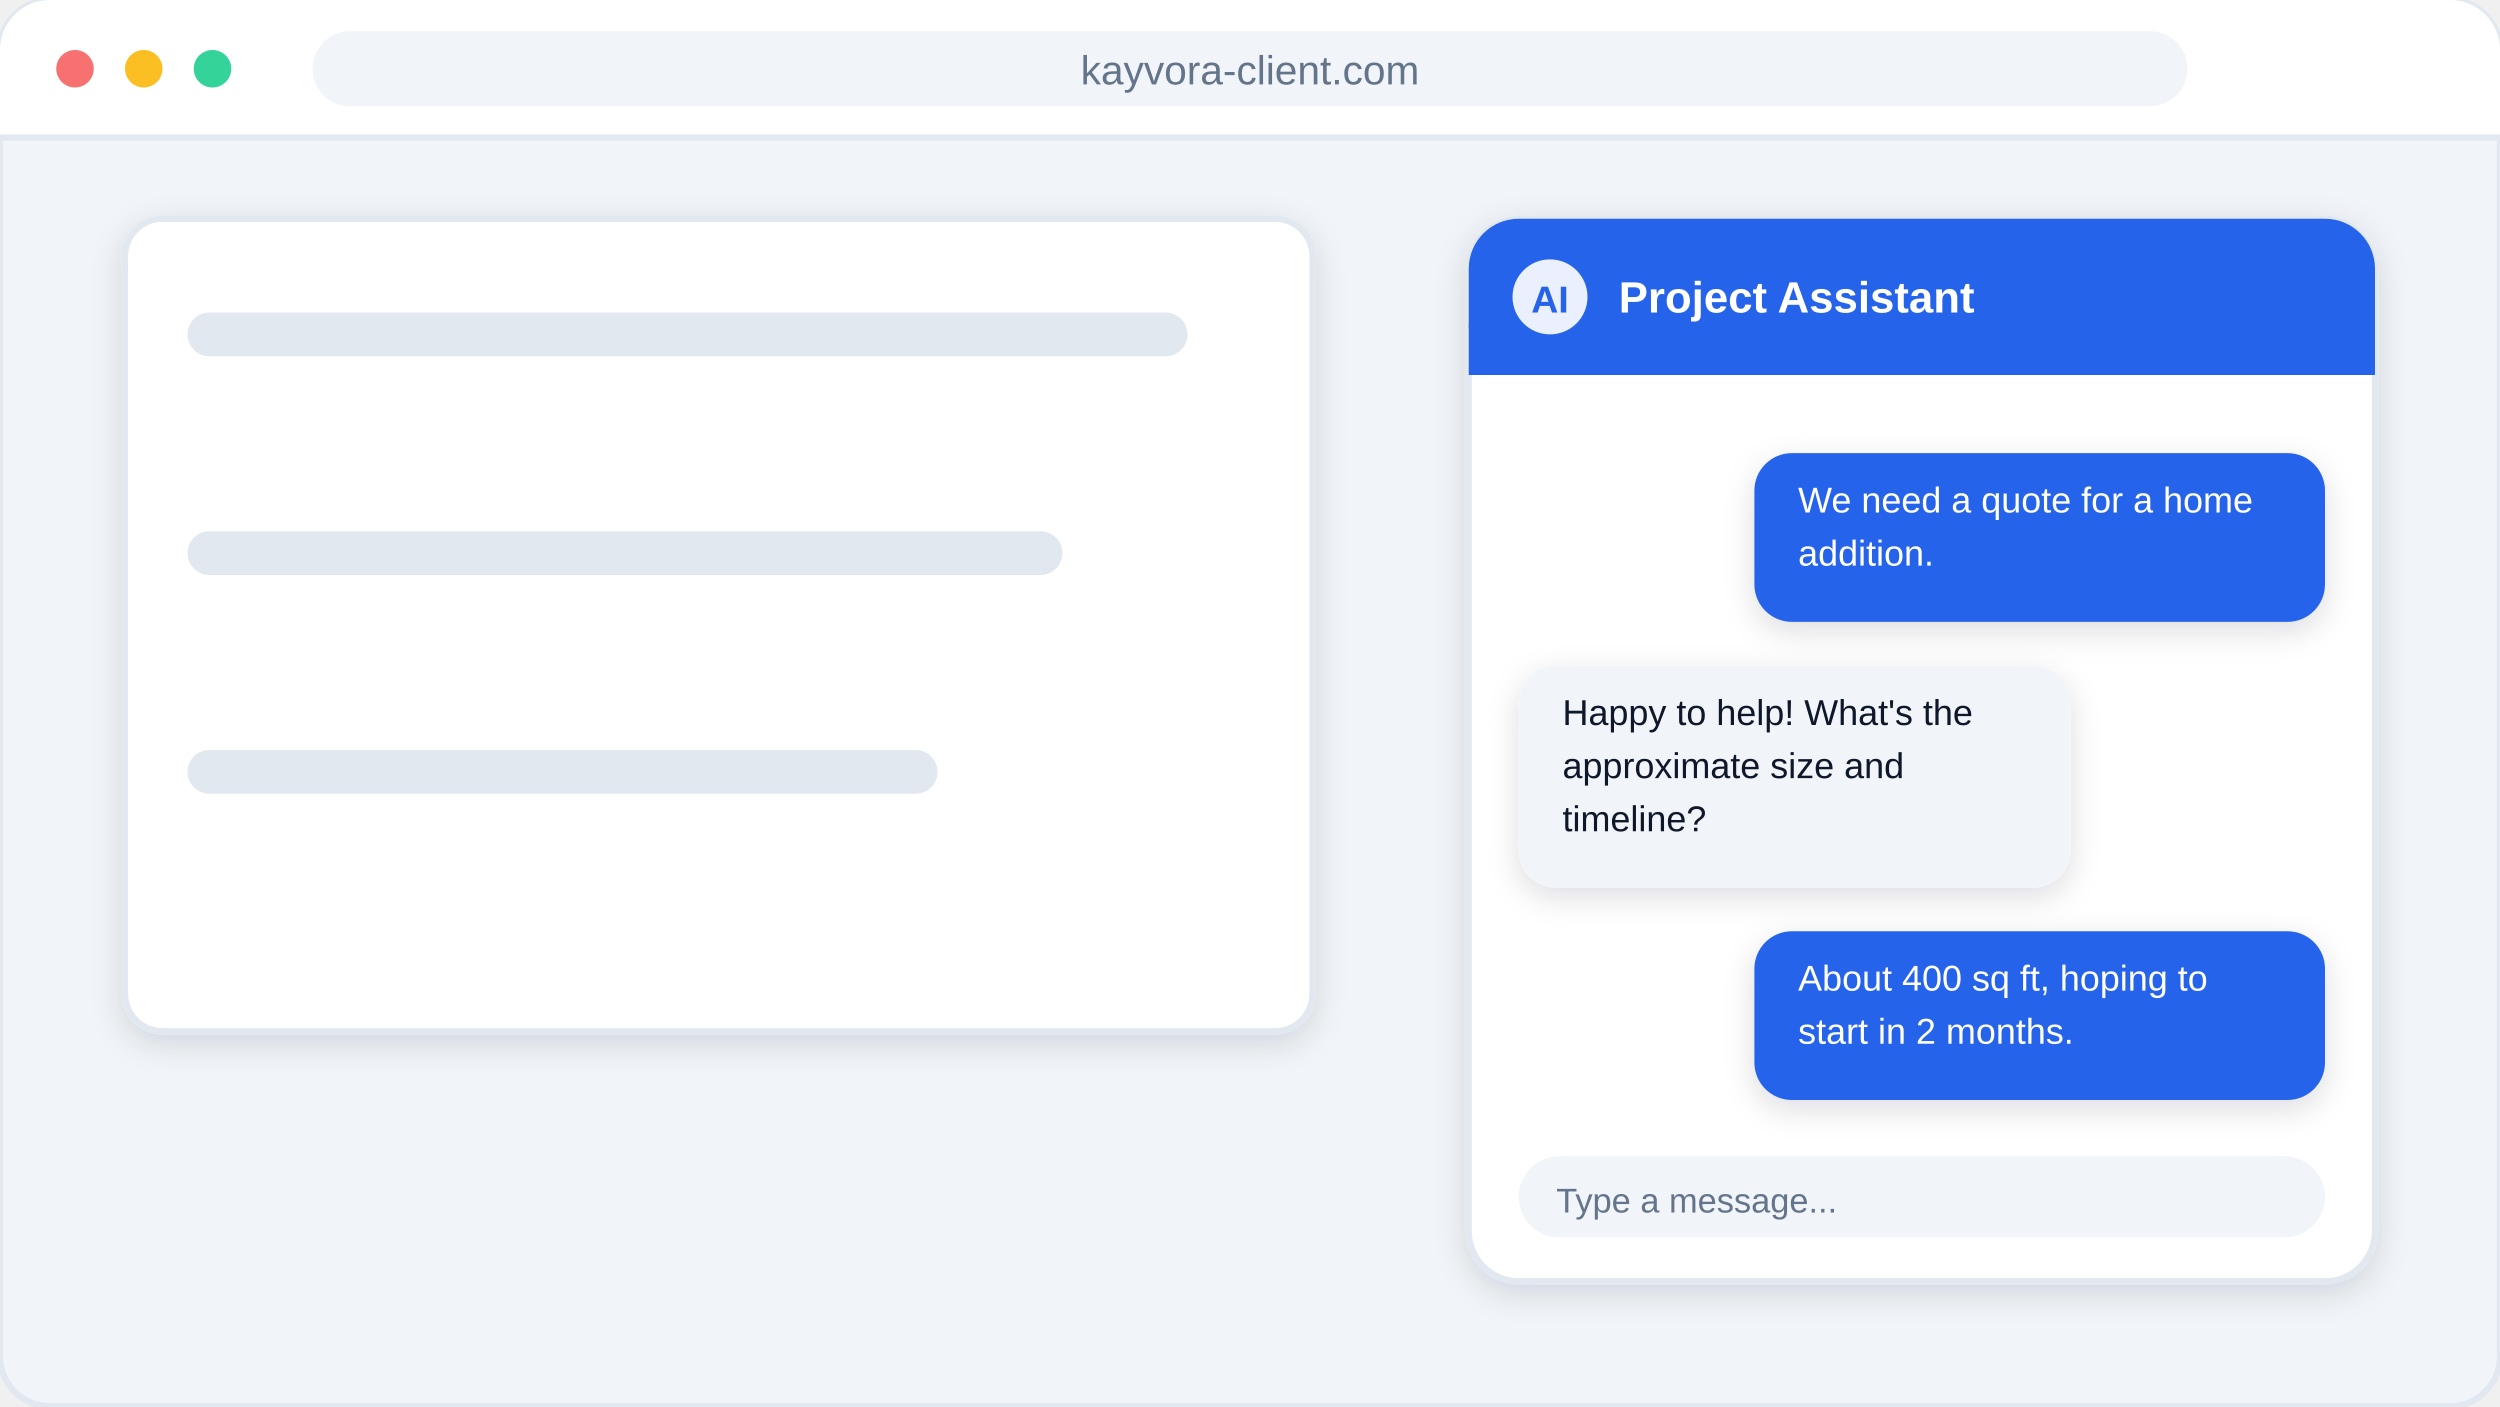
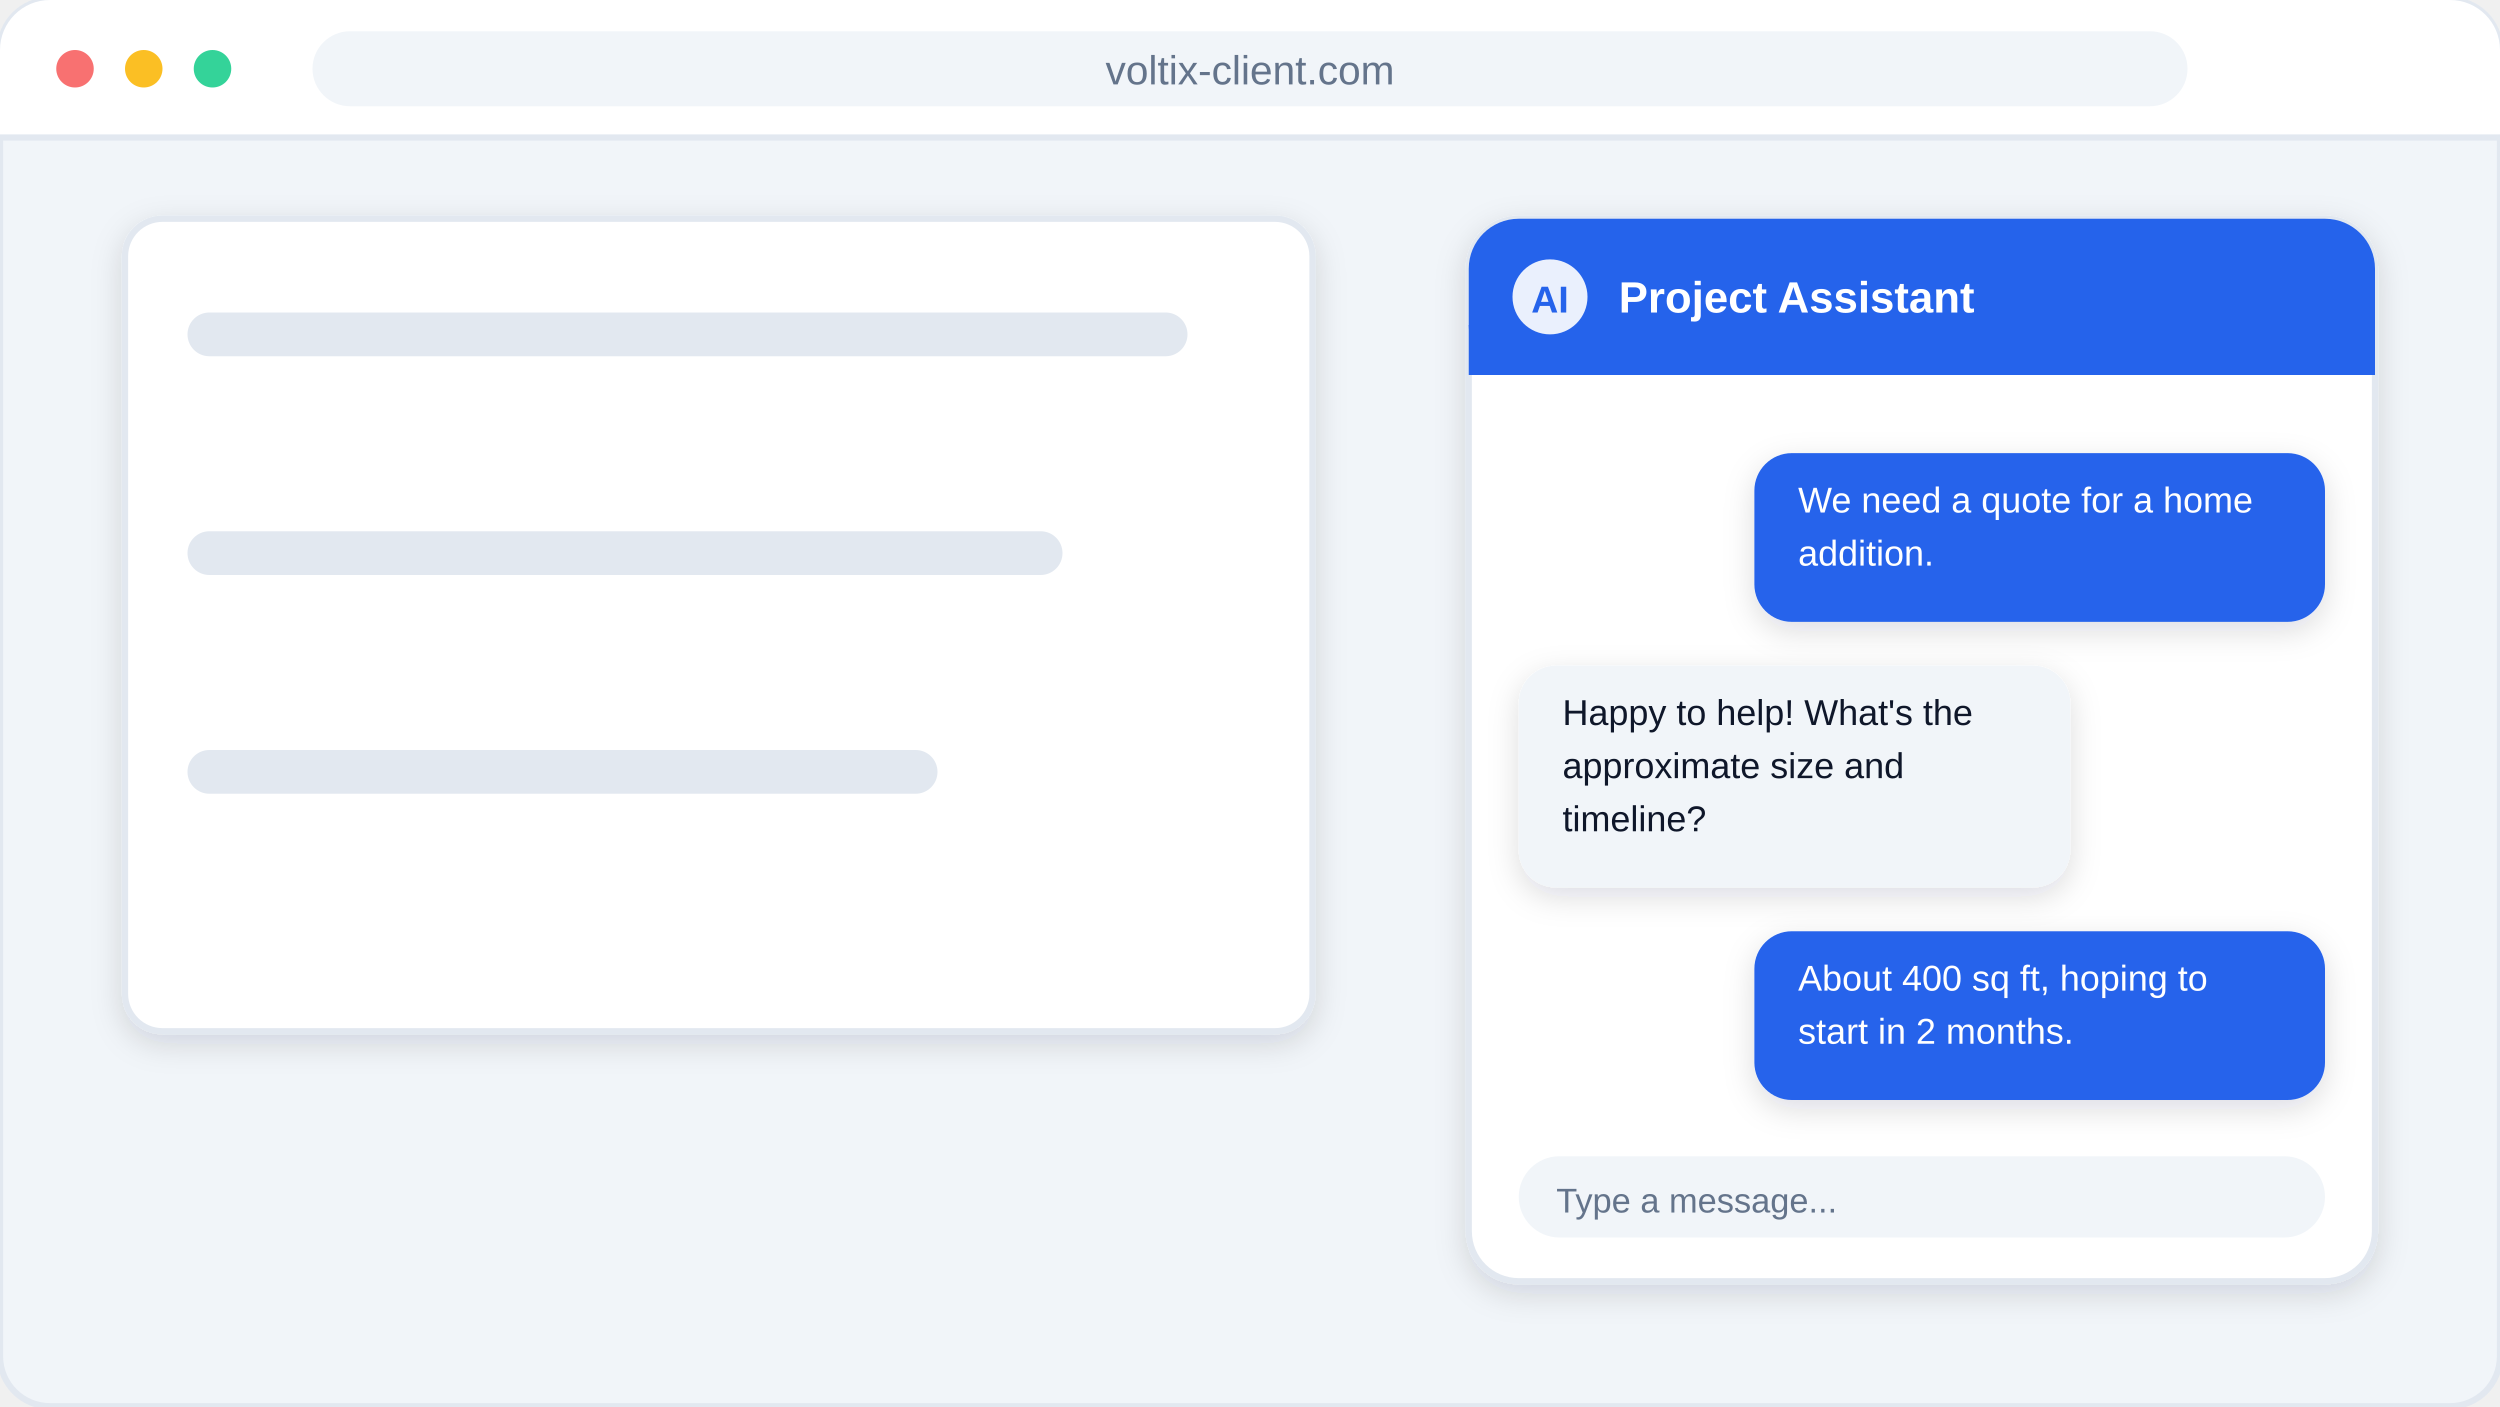
<svg xmlns="http://www.w3.org/2000/svg" viewBox="0 0 800 450">
  <defs>
    <filter id="soft-shadow" x="-40%" y="-40%" width="180%" height="180%">
      <feDropShadow dx="0" dy="6" stdDeviation="10" flood-color="#0F172A" flood-opacity="0.16" />
    </filter>
    <filter id="soft-shadow-sm" x="-60%" y="-60%" width="220%" height="220%">
      <feDropShadow dx="0" dy="3" stdDeviation="5" flood-color="#0F172A" flood-opacity="0.14" />
    </filter>
  </defs>
  <rect width="800" height="450" rx="16" fill="#F1F5F9" />
  <rect width="800" height="450" rx="16" fill="none" stroke="#E2E8F0" stroke-width="2" />
  <path d="M0 16 A16 16 0 0 1 16 0 L784 0 A16 16 0 0 1 800 16 L800 44 L0 44 Z" fill="#FFFFFF" />
  <line x1="0" y1="44" x2="800" y2="44" stroke="#E2E8F0" stroke-width="2" />
  <circle cx="24" cy="22" r="6" fill="#F87171" />
  <circle cx="46" cy="22" r="6" fill="#FBBF24" />
  <circle cx="68" cy="22" r="6" fill="#34D399" />
  <rect x="100" y="10" width="600" height="24" rx="12" fill="#F1F5F9" />
-   <text x="400.0" y="27" font-family="Arial, Helvetica, sans-serif" font-size="13" fill="#64748B" text-anchor="middle">kayvora-client.com</text>
+   <text x="400.0" y="27" font-family="Arial, Helvetica, sans-serif" font-size="13" fill="#64748B" text-anchor="middle">voltix-client.com</text>
  <rect x="40" y="70" width="380" height="260" rx="12" fill="#FFFFFF" stroke="#E2E8F0" stroke-width="2" filter="url(#soft-shadow-sm)" />
  <rect x="60" y="100" width="320" height="14" rx="7" fill="#E2E8F0" />
  <rect x="60" y="170" width="280" height="14" rx="7" fill="#E2E8F0" />
  <rect x="60" y="240" width="240" height="14" rx="7" fill="#E2E8F0" />
  <rect x="470" y="70" width="290" height="340" rx="16" fill="#FFFFFF" stroke="#E2E8F0" stroke-width="2" filter="url(#soft-shadow-sm)" />
  <rect x="470" y="70" width="290" height="50" rx="16" fill="#2563EB" />
  <rect x="470" y="104" width="290" height="16" fill="#2563EB" />
  <circle cx="496" cy="95" r="12" fill="#FFFFFF" fill-opacity="0.9" />
  <text x="496" y="100" font-family="Arial, Helvetica, sans-serif" font-size="12" font-weight="700" fill="#2563EB" text-anchor="middle">AI</text>
  <text x="518" y="100" font-family="Arial, Helvetica, sans-serif" font-size="14" font-weight="700" fill="#FFFFFF">Project Assistant</text>
  <rect x="561.4" y="145" width="182.6" height="54" rx="12" fill="#2563EB" filter="url(#soft-shadow-sm)" />
  <text x="575.4" y="164" font-family="Arial, Helvetica, sans-serif" font-size="11.5" fill="#FFFFFF">We need a quote for a home</text>
  <text x="575.4" y="181" font-family="Arial, Helvetica, sans-serif" font-size="11.5" fill="#FFFFFF">addition.</text>
  <rect x="486" y="213" width="176.5" height="71" rx="12" fill="#F1F5F9" filter="url(#soft-shadow-sm)" />
  <text x="500" y="232" font-family="Arial, Helvetica, sans-serif" font-size="11.5" fill="#0F172A">Happy to help! What's the</text>
  <text x="500" y="249" font-family="Arial, Helvetica, sans-serif" font-size="11.5" fill="#0F172A">approximate size and</text>
  <text x="500" y="266" font-family="Arial, Helvetica, sans-serif" font-size="11.5" fill="#0F172A">timeline?</text>
  <rect x="561.4" y="298" width="182.6" height="54" rx="12" fill="#2563EB" filter="url(#soft-shadow-sm)" />
  <text x="575.4" y="317" font-family="Arial, Helvetica, sans-serif" font-size="11.5" fill="#FFFFFF">About 400 sq ft, hoping to</text>
  <text x="575.4" y="334" font-family="Arial, Helvetica, sans-serif" font-size="11.5" fill="#FFFFFF">start in 2 months.</text>
  <rect x="486" y="370" width="258" height="26" rx="13" fill="#F1F5F9" />
  <text x="498" y="388" font-family="Arial, Helvetica, sans-serif" font-size="11" fill="#64748B">Type a message...</text>
</svg>
